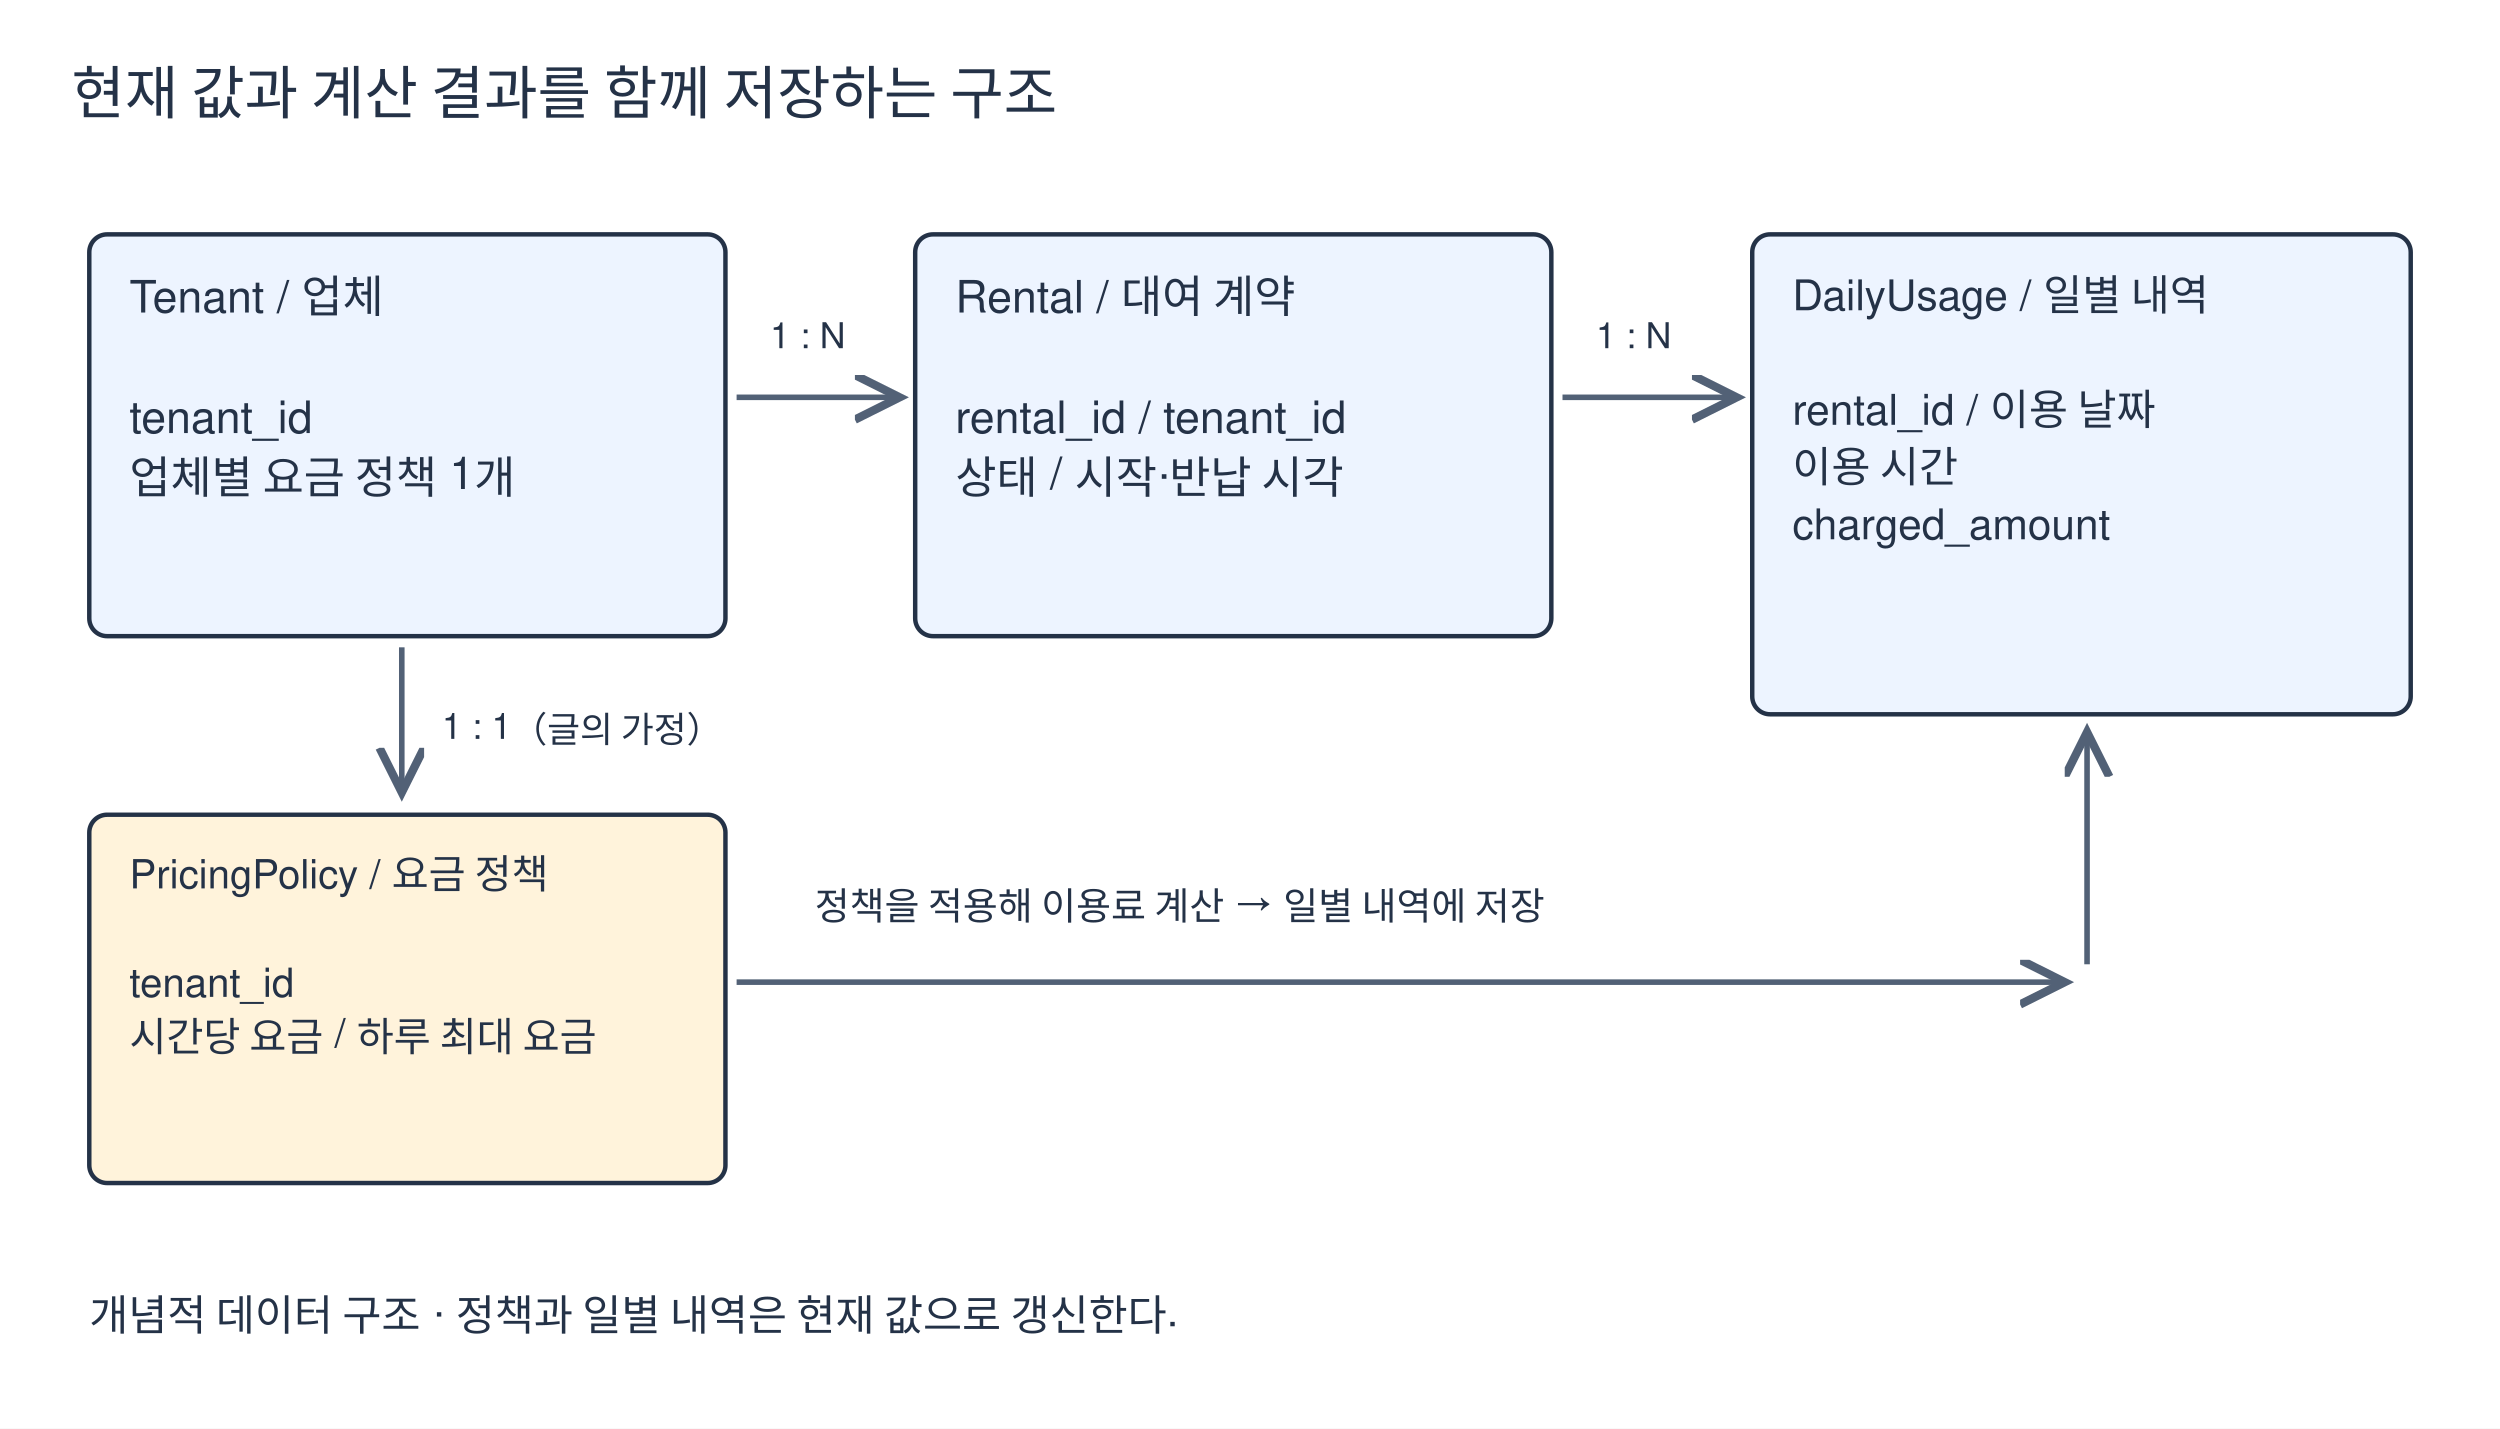
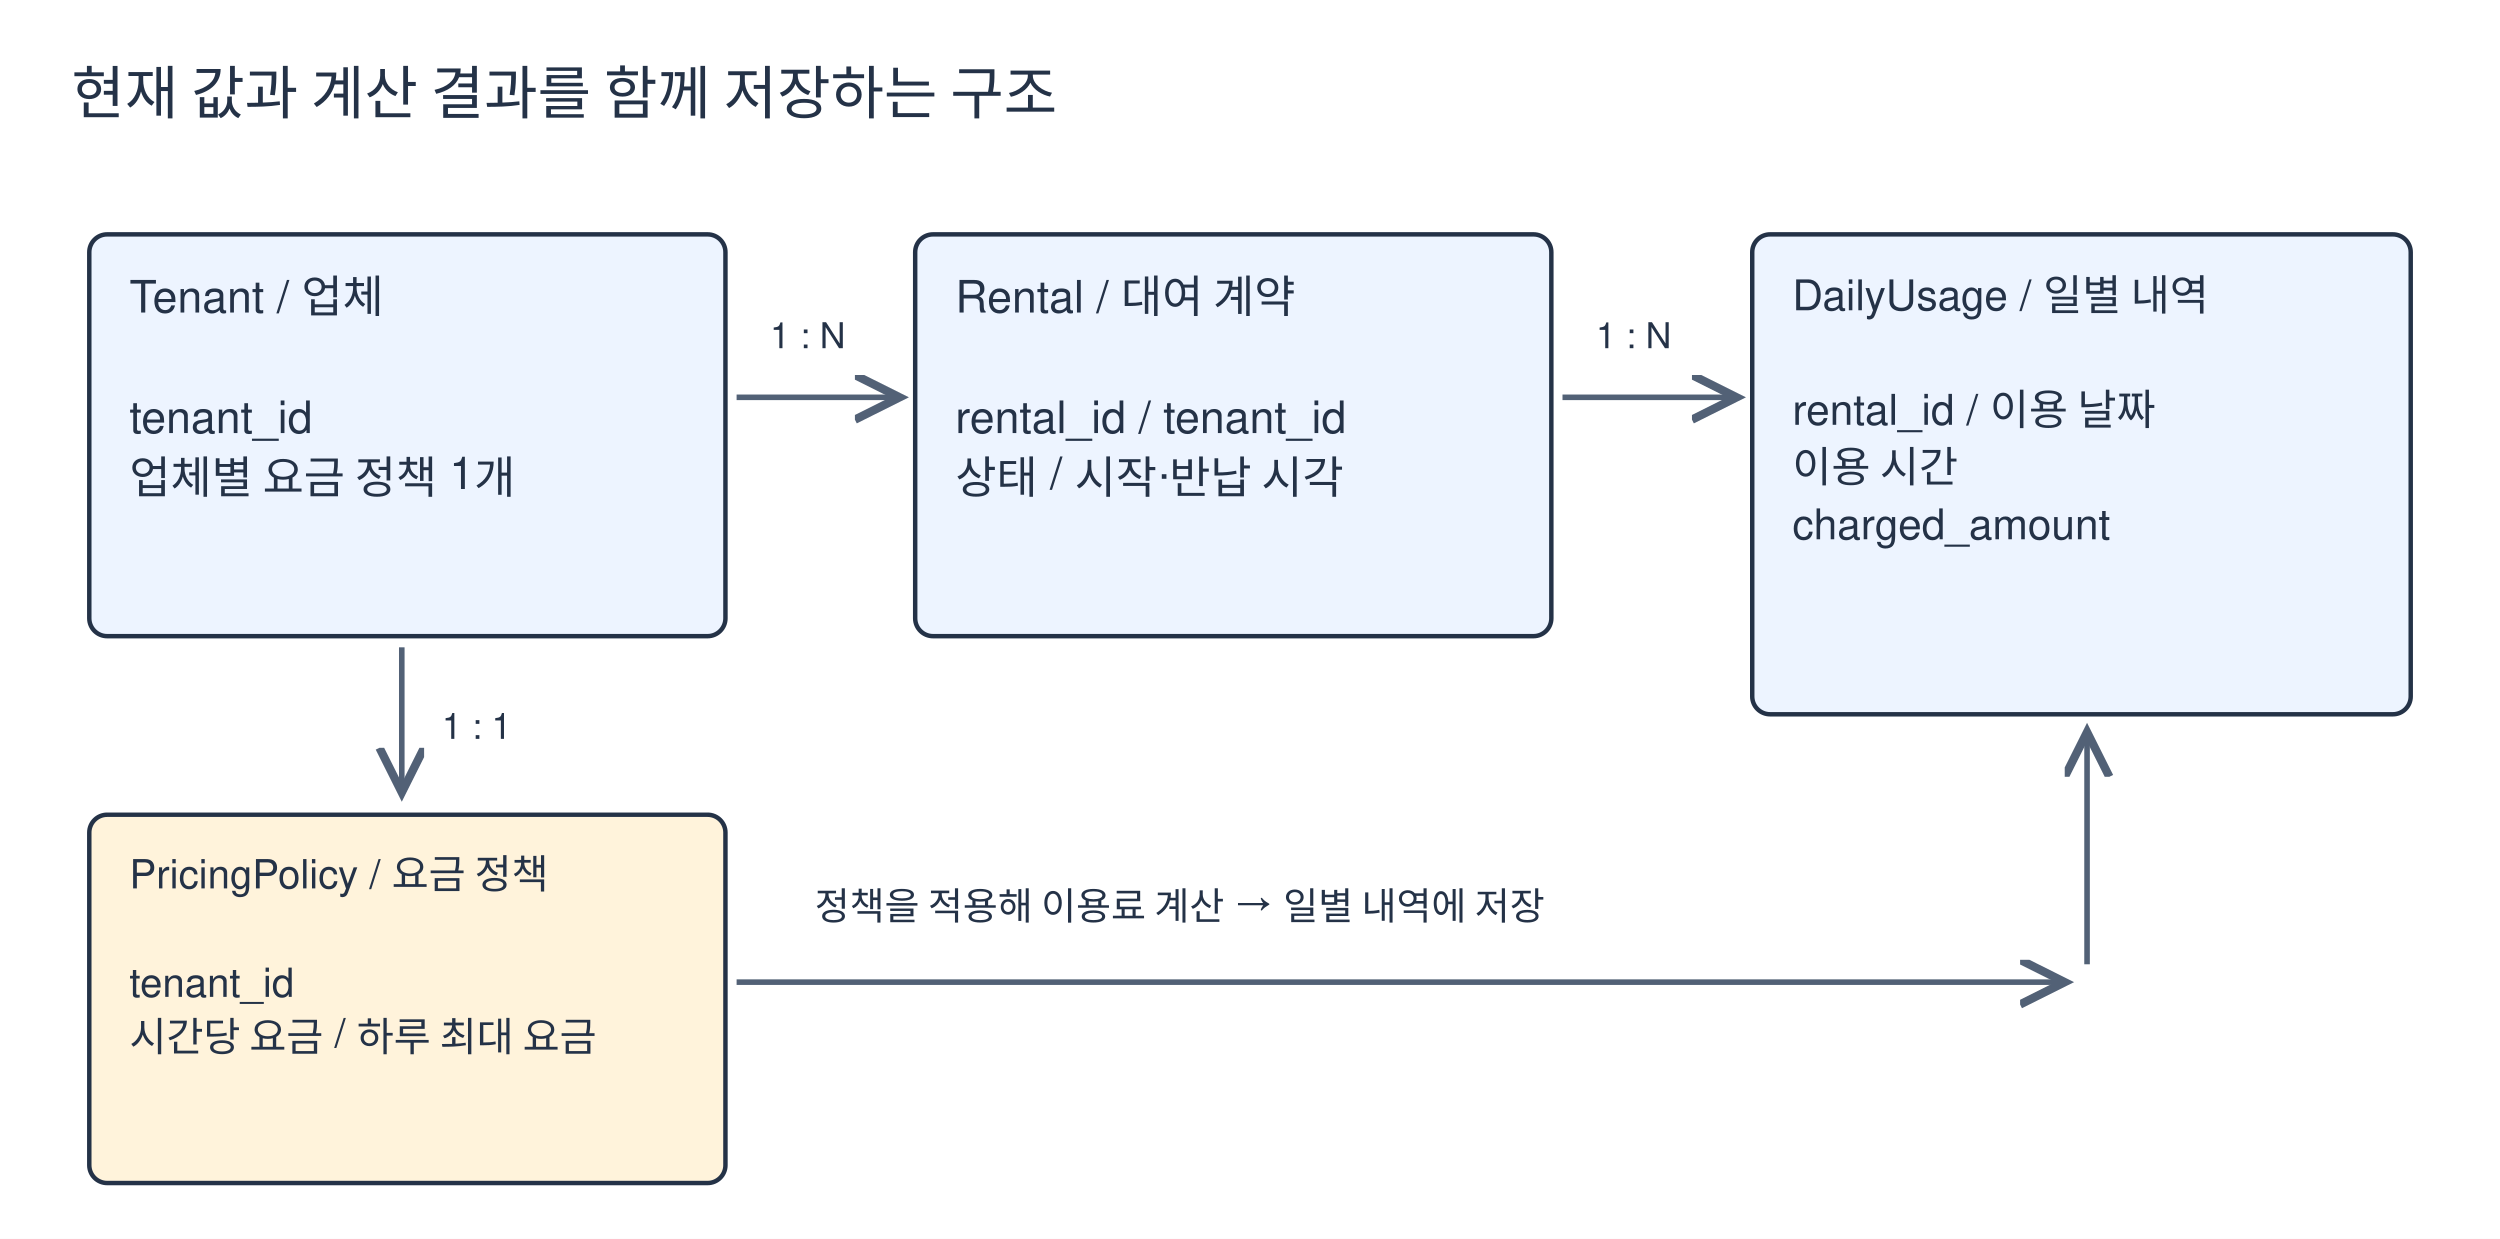
- <svg xmlns="http://www.w3.org/2000/svg" width="1120" height="640" viewBox="0 0 1120 640">
+ <svg xmlns="http://www.w3.org/2000/svg" width="1120" height="555" viewBox="0 0 1120 555">
  <defs>
    <marker id="arrow" markerWidth="10" markerHeight="10" refX="8" refY="4" orient="auto">
      <path d="M0,0 L8,4 L0,8" fill="none" stroke="#526176" stroke-width="1.5" />
    </marker>
  </defs>
  <rect width="100%" height="100%" fill="white" />
  <g font-family="Helvetica, Arial, Apple SD Gothic Neo, sans-serif">
    <text x="32" y="51.0" font-size="26" fill="#243247">현재 값과 계산 결과를 함께 저장하는 구조</text>
    <rect x="40" y="105" width="285" height="180" rx="8" fill="#edf4ff" stroke="#243247" stroke-width="2" />
    <text x="58" y="140.0" font-size="20" fill="#243247">Tenant / 업체</text>
    <text x="58" y="167.0" font-size="20" fill="#243247" />
    <text x="58" y="194.0" font-size="20" fill="#243247">tenant_id</text>
    <text x="58" y="221.0" font-size="20" fill="#243247">업체별 요금 정책 1개</text>
    <rect x="410" y="105" width="285" height="180" rx="8" fill="#edf4ff" stroke="#243247" stroke-width="2" />
    <text x="428" y="140.0" font-size="20" fill="#243247">Rental / 대여 계약</text>
    <text x="428" y="167.0" font-size="20" fill="#243247" />
    <text x="428" y="194.0" font-size="20" fill="#243247">rental_id / tenant_id</text>
    <text x="428" y="221.0" font-size="20" fill="#243247">상태 / 시작·반납 시각</text>
    <rect x="785" y="105" width="295" height="215" rx="8" fill="#edf4ff" stroke="#243247" stroke-width="2" />
    <text x="803" y="139.0" font-size="19" fill="#243247">DailyUsage / 일별 내역</text>
    <text x="803" y="164.65" font-size="19" fill="#243247" />
    <text x="803" y="190.3" font-size="19" fill="#243247">rental_id / 이용 날짜</text>
    <text x="803" y="215.95" font-size="19" fill="#243247">이용 시간</text>
    <text x="803" y="241.6" font-size="19" fill="#243247">charged_amount</text>
    <path d="M 330 178 L 403 178" fill="none" stroke="#526176" stroke-width="2.5" marker-end="url(#arrow)" />
    <text x="345" y="156.0" font-size="16" fill="#243247">1 : N</text>
    <path d="M 700 178 L 778 178" fill="none" stroke="#526176" stroke-width="2.5" marker-end="url(#arrow)" />
    <text x="715" y="156.0" font-size="16" fill="#243247">1 : N</text>
    <rect x="40" y="365" width="285" height="165" rx="8" fill="#fff3db" stroke="#243247" stroke-width="2" />
    <text x="58" y="398.0" font-size="18" fill="#243247">PricingPolicy / 요금 정책</text>
    <text x="58" y="422.3" font-size="18" fill="#243247" />
    <text x="58" y="446.6" font-size="18" fill="#243247">tenant_id</text>
    <text x="58" y="470.9" font-size="18" fill="#243247">시간당 요금 / 하루 최대 요금</text>
    <path d="M 180 290 L 180 355" fill="none" stroke="#526176" stroke-width="2.5" marker-end="url(#arrow)" />
-     <text x="198" y="331.0" font-size="16" fill="#243247">1 : 1（글의 가정）</text>
+     <text x="198" y="331.0" font-size="16" fill="#243247">1 : 1</text>
    <path d="M 330 440 L 925 440" fill="none" stroke="#526176" stroke-width="2.5" marker-end="url(#arrow)" />
    <text x="365" y="412.0" font-size="17" fill="#243247">정책을 적용해 이용료 계산 → 일별 내역에 저장</text>
    <path d="M 935 432 L 935 328" fill="none" stroke="#526176" stroke-width="2.5" marker-end="url(#arrow)" />
-     <text x="40" y="596.0" font-size="19" fill="#243247">개념적 데이터 구조 · 정책과 일별 내역은 현재 값으로 갱신한다.</text>
  </g>
</svg>
